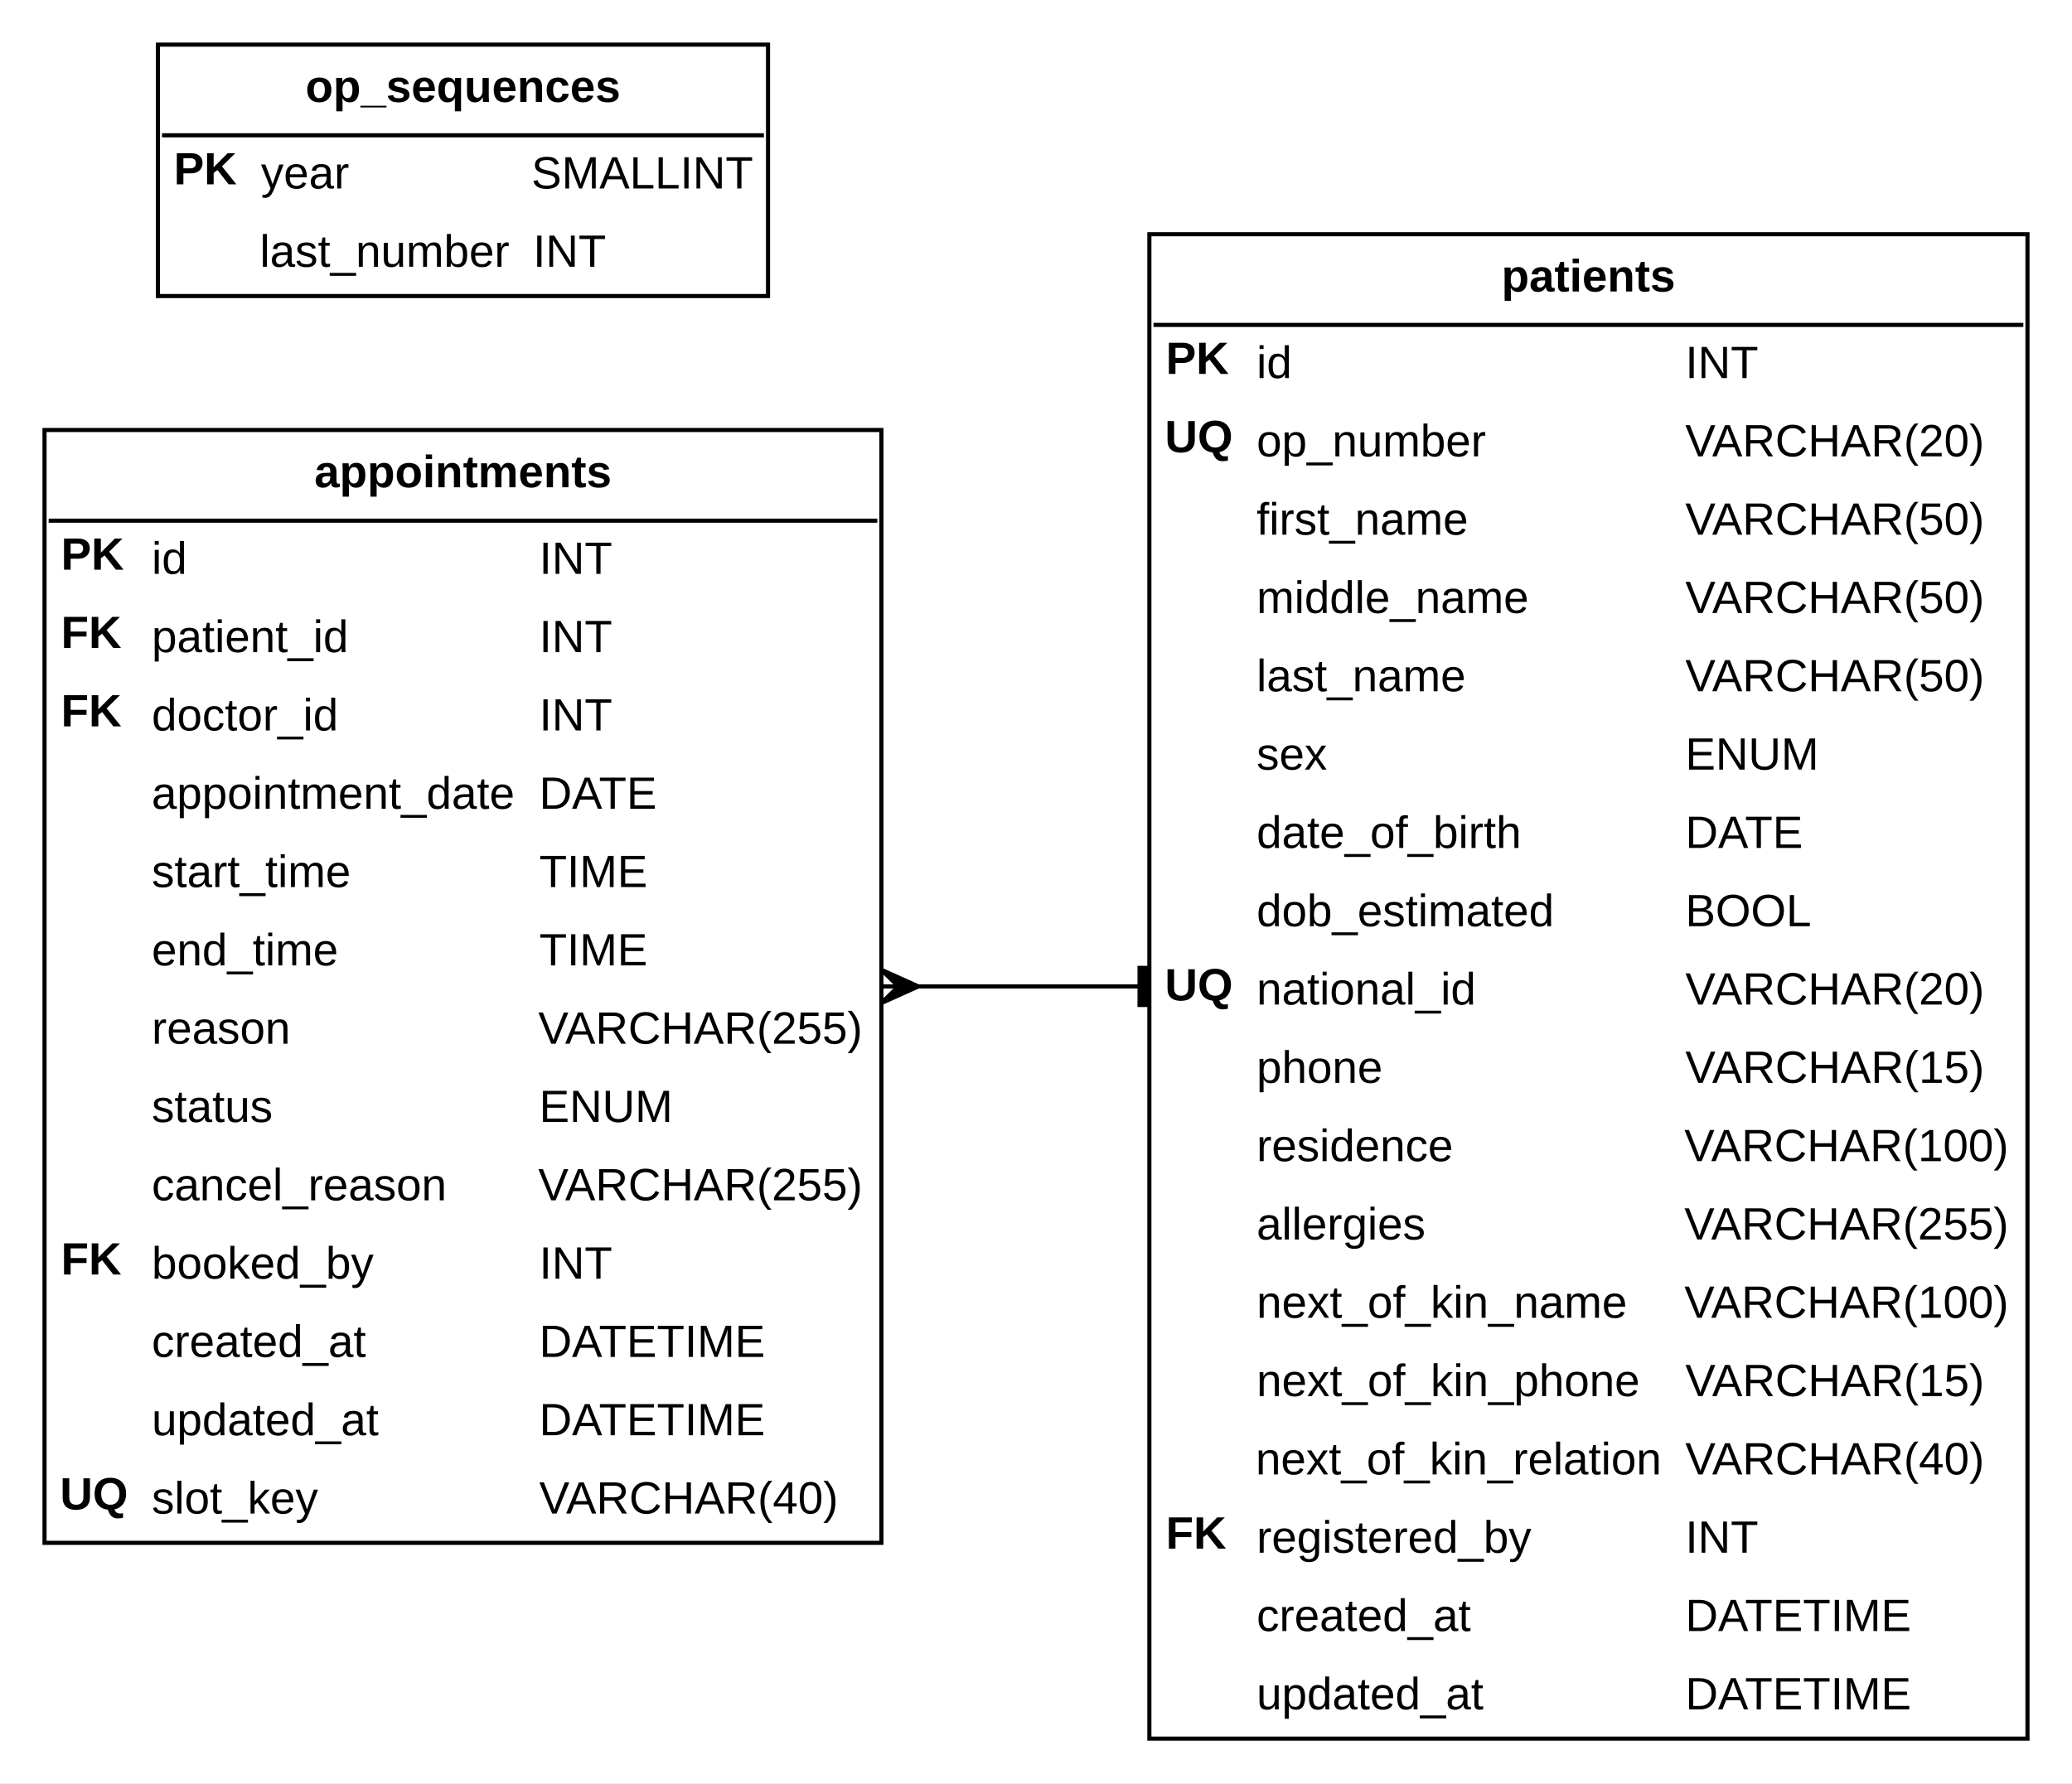
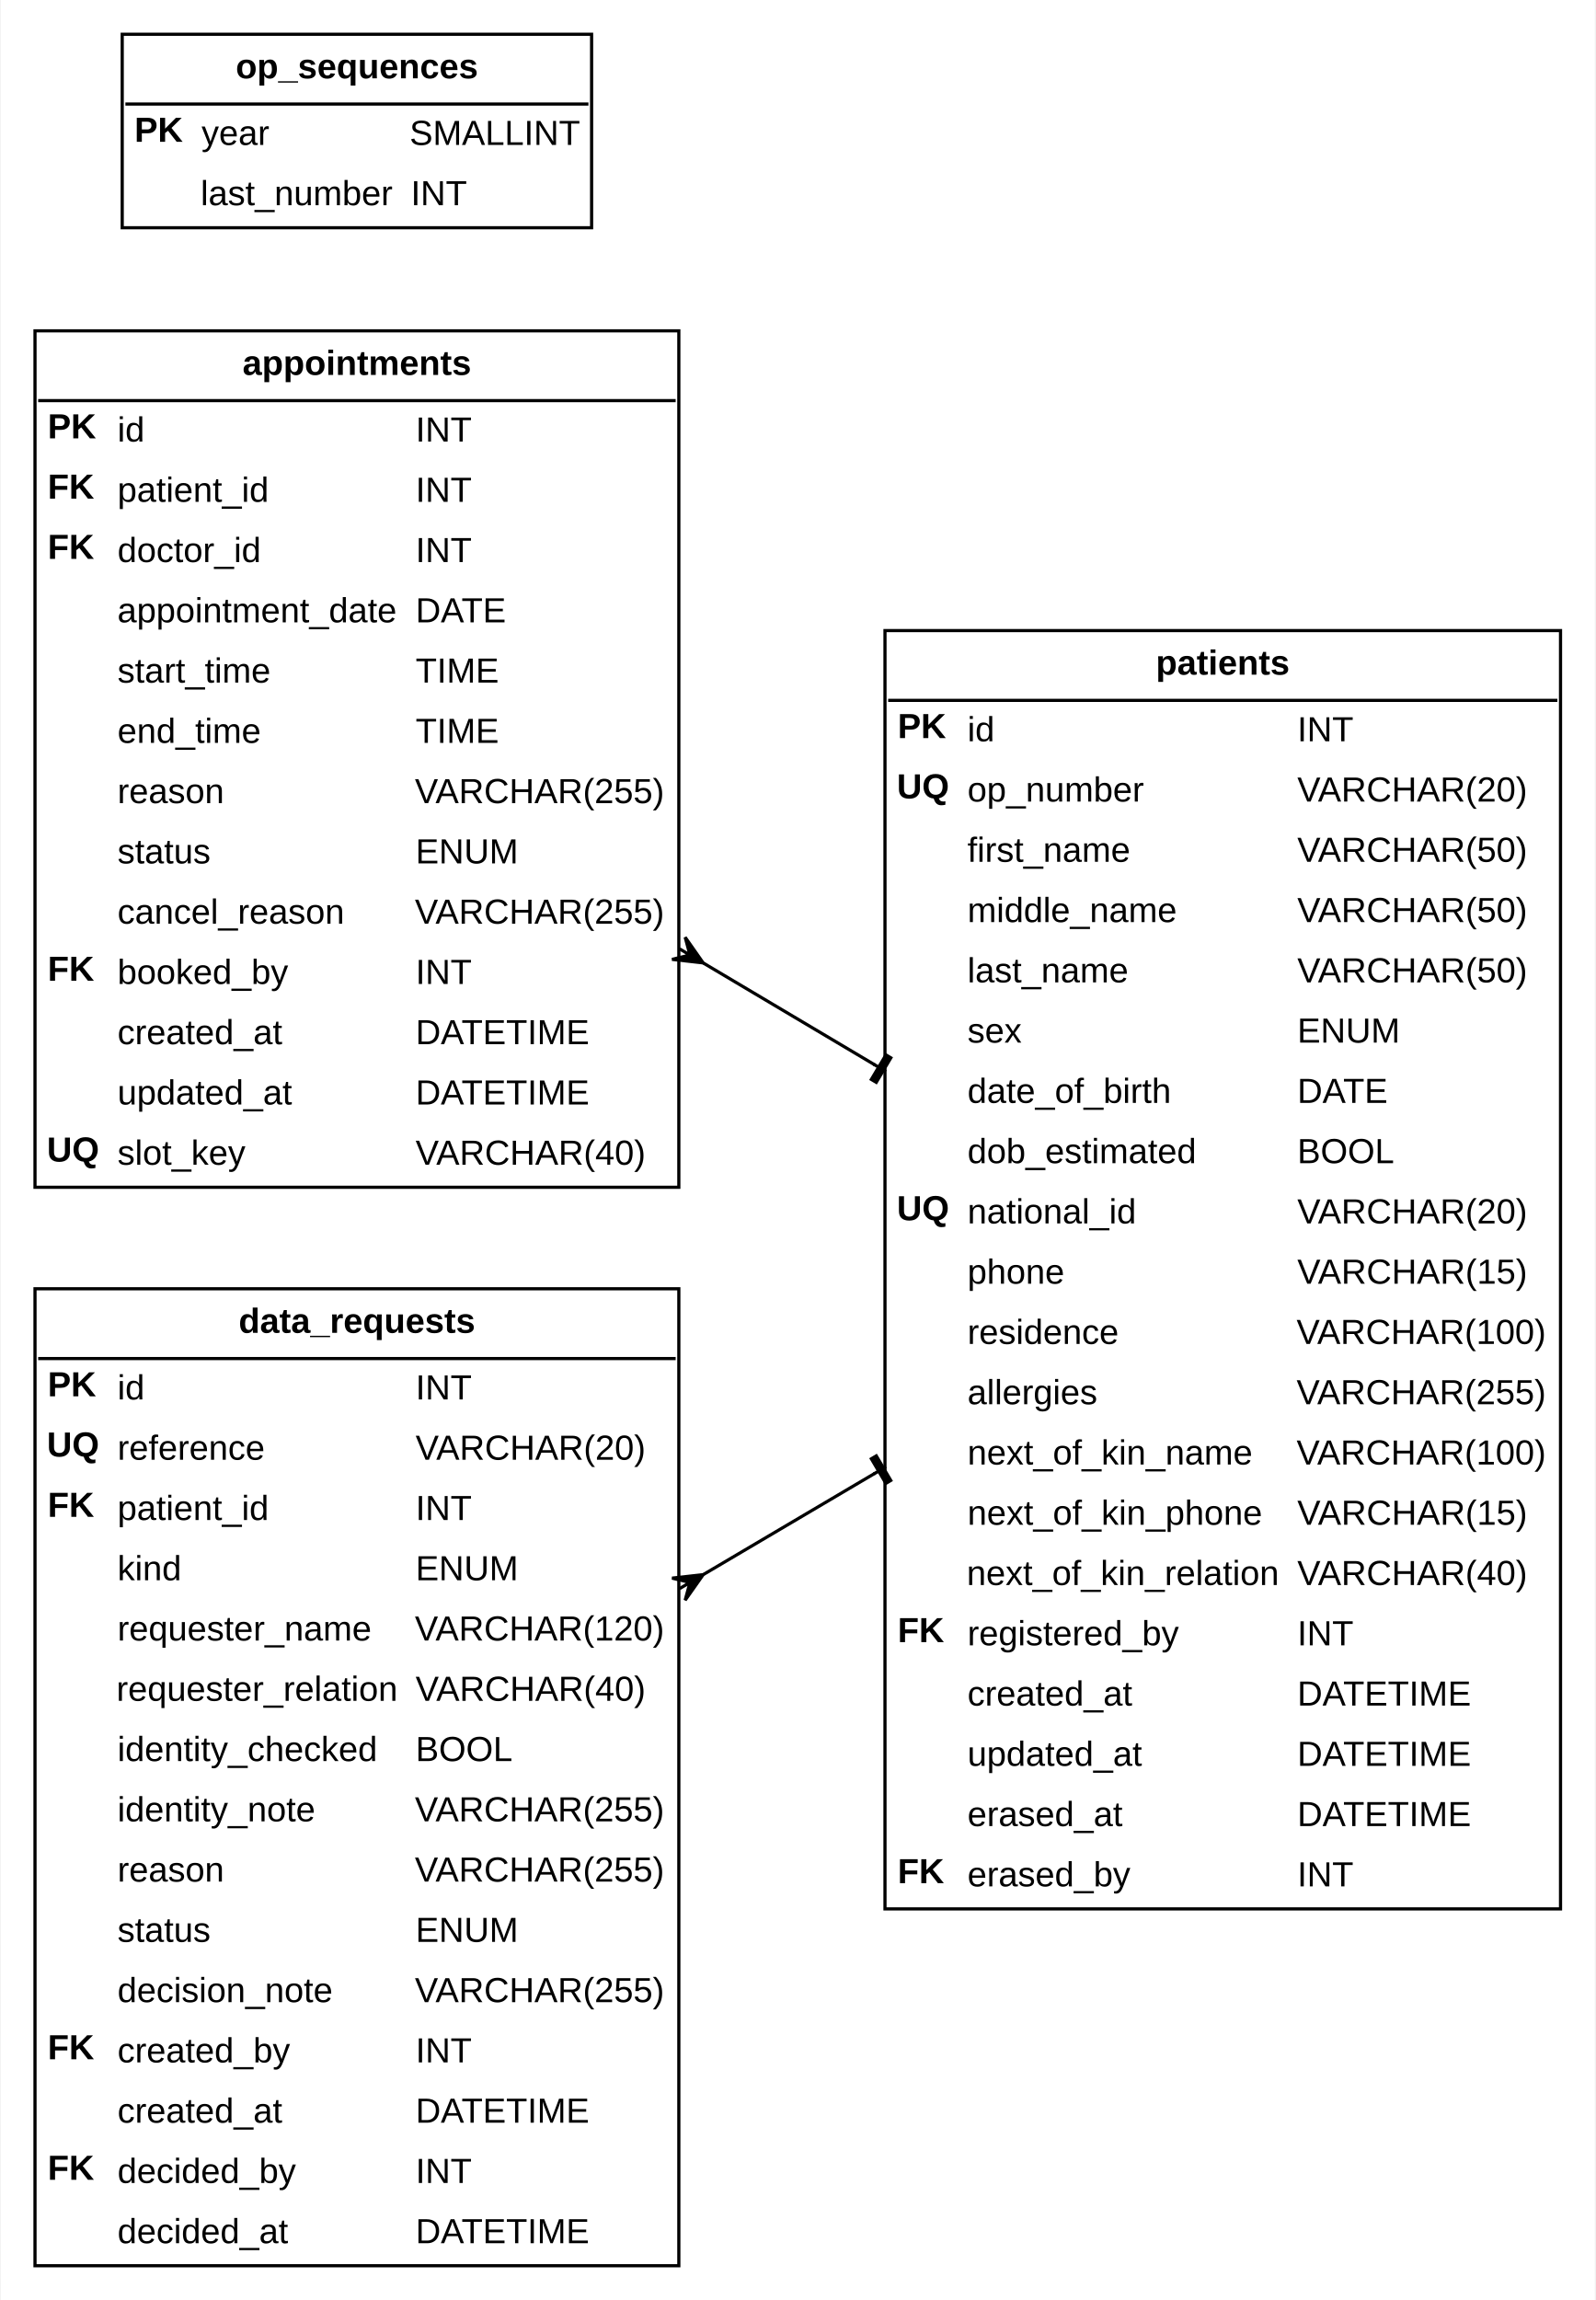
- <svg xmlns="http://www.w3.org/2000/svg" width="503pt" height="433pt" viewBox="0.00 0.00 502.60 432.60">
-   <g id="graph0" class="graph" transform="scale(1 1) rotate(0) translate(10.8 421.8)">
-     <polygon fill="white" stroke="none" points="-10.8,10.8 -10.8,-421.8 491.8,-421.8 491.8,10.8 -10.8,10.8" />
+ <svg xmlns="http://www.w3.org/2000/svg" width="503pt" height="725pt" viewBox="0.00 0.00 502.60 725.10">
+   <g id="graph0" class="graph" transform="scale(1 1) rotate(0) translate(10.8 714.3)">
+     <polygon fill="white" stroke="none" points="-10.8,10.8 -10.8,-714.3 491.8,-714.3 491.8,10.8 -10.8,10.8" />
    <g id="node1" class="node">
-       <polyline fill="none" stroke="black" points="269,-343 480,-343" />
-       <text text-anchor="start" x="353.41" y="-351.1" font-family="Arial" font-weight="bold" font-size="11.00">patients</text>
-       <text text-anchor="start" x="272" y="-331.1" font-family="Arial" font-weight="bold" font-size="11.00">PK</text>
-       <text text-anchor="start" x="294" y="-330.1" font-family="Arial" font-size="11.00">id</text>
-       <text text-anchor="start" x="398" y="-330.1" font-family="Arial" font-size="11.00">INT</text>
-       <text text-anchor="start" x="271.75" y="-312.1" font-family="Arial" font-weight="bold" font-size="11.00">UQ</text>
-       <text text-anchor="start" x="294" y="-311.1" font-family="Arial" font-size="11.00">op_number</text>
-       <text text-anchor="start" x="398" y="-311.1" font-family="Arial" font-size="11.00">VARCHAR(20)</text>
-       <text text-anchor="start" x="272" y="-292.1" font-family="Arial" font-size="11.00"> </text>
-       <text text-anchor="start" x="294" y="-292.1" font-family="Arial" font-size="11.00">first_name</text>
-       <text text-anchor="start" x="398" y="-292.1" font-family="Arial" font-size="11.00">VARCHAR(50)</text>
-       <text text-anchor="start" x="272" y="-273.1" font-family="Arial" font-size="11.00"> </text>
-       <text text-anchor="start" x="294" y="-273.1" font-family="Arial" font-size="11.00">middle_name</text>
-       <text text-anchor="start" x="398" y="-273.1" font-family="Arial" font-size="11.00">VARCHAR(50)</text>
-       <text text-anchor="start" x="272" y="-254.1" font-family="Arial" font-size="11.00"> </text>
-       <text text-anchor="start" x="294" y="-254.1" font-family="Arial" font-size="11.00">last_name</text>
-       <text text-anchor="start" x="398" y="-254.1" font-family="Arial" font-size="11.00">VARCHAR(50)</text>
-       <text text-anchor="start" x="272" y="-235.1" font-family="Arial" font-size="11.00"> </text>
-       <text text-anchor="start" x="294" y="-235.1" font-family="Arial" font-size="11.00">sex</text>
-       <text text-anchor="start" x="398" y="-235.1" font-family="Arial" font-size="11.00">ENUM</text>
-       <text text-anchor="start" x="272" y="-216.1" font-family="Arial" font-size="11.00"> </text>
-       <text text-anchor="start" x="294" y="-216.1" font-family="Arial" font-size="11.00">date_of_birth</text>
-       <text text-anchor="start" x="398" y="-216.1" font-family="Arial" font-size="11.00">DATE</text>
-       <text text-anchor="start" x="272" y="-197.1" font-family="Arial" font-size="11.00"> </text>
-       <text text-anchor="start" x="294" y="-197.1" font-family="Arial" font-size="11.00">dob_estimated</text>
-       <text text-anchor="start" x="398" y="-197.1" font-family="Arial" font-size="11.00">BOOL</text>
-       <text text-anchor="start" x="271.75" y="-179.1" font-family="Arial" font-weight="bold" font-size="11.00">UQ</text>
-       <text text-anchor="start" x="294" y="-178.1" font-family="Arial" font-size="11.00">national_id</text>
-       <text text-anchor="start" x="398" y="-178.1" font-family="Arial" font-size="11.00">VARCHAR(20)</text>
-       <text text-anchor="start" x="272" y="-159.1" font-family="Arial" font-size="11.00"> </text>
-       <text text-anchor="start" x="294" y="-159.1" font-family="Arial" font-size="11.00">phone</text>
-       <text text-anchor="start" x="398" y="-159.1" font-family="Arial" font-size="11.00">VARCHAR(15)</text>
-       <text text-anchor="start" x="272" y="-140.1" font-family="Arial" font-size="11.00"> </text>
-       <text text-anchor="start" x="294" y="-140.1" font-family="Arial" font-size="11.00">residence</text>
-       <text text-anchor="start" x="397.77" y="-140.1" font-family="Arial" font-size="11.00">VARCHAR(100)</text>
-       <text text-anchor="start" x="272" y="-121.1" font-family="Arial" font-size="11.00"> </text>
-       <text text-anchor="start" x="294" y="-121.1" font-family="Arial" font-size="11.00">allergies</text>
-       <text text-anchor="start" x="397.77" y="-121.1" font-family="Arial" font-size="11.00">VARCHAR(255)</text>
-       <text text-anchor="start" x="272" y="-102.1" font-family="Arial" font-size="11.00"> </text>
-       <text text-anchor="start" x="294" y="-102.1" font-family="Arial" font-size="11.00">next_of_kin_name</text>
-       <text text-anchor="start" x="397.77" y="-102.1" font-family="Arial" font-size="11.00">VARCHAR(100)</text>
-       <text text-anchor="start" x="272" y="-83.1" font-family="Arial" font-size="11.00"> </text>
-       <text text-anchor="start" x="294" y="-83.1" font-family="Arial" font-size="11.00">next_of_kin_phone</text>
-       <text text-anchor="start" x="398" y="-83.1" font-family="Arial" font-size="11.00">VARCHAR(15)</text>
-       <text text-anchor="start" x="272" y="-64.1" font-family="Arial" font-size="11.00"> </text>
-       <text text-anchor="start" x="293.77" y="-64.1" font-family="Arial" font-size="11.00">next_of_kin_relation</text>
-       <text text-anchor="start" x="398" y="-64.1" font-family="Arial" font-size="11.00">VARCHAR(40)</text>
-       <text text-anchor="start" x="272" y="-46.1" font-family="Arial" font-weight="bold" font-size="11.00">FK</text>
-       <text text-anchor="start" x="294" y="-45.1" font-family="Arial" font-size="11.00">registered_by</text>
-       <text text-anchor="start" x="398" y="-45.1" font-family="Arial" font-size="11.00">INT</text>
-       <text text-anchor="start" x="272" y="-26.1" font-family="Arial" font-size="11.00"> </text>
-       <text text-anchor="start" x="294" y="-26.1" font-family="Arial" font-size="11.00">created_at</text>
-       <text text-anchor="start" x="398" y="-26.1" font-family="Arial" font-size="11.00">DATETIME</text>
-       <text text-anchor="start" x="272" y="-7.1" font-family="Arial" font-size="11.00"> </text>
-       <text text-anchor="start" x="294" y="-7.1" font-family="Arial" font-size="11.00">updated_at</text>
-       <text text-anchor="start" x="398" y="-7.1" font-family="Arial" font-size="11.00">DATETIME</text>
-       <polygon fill="none" stroke="black" points="268,0 268,-365 481,-365 481,0 268,0" />
+       <polyline fill="none" stroke="black" points="269,-493.5 480,-493.5" />
+       <text text-anchor="start" x="353.41" y="-501.6" font-family="Arial" font-weight="bold" font-size="11.00">patients</text>
+       <text text-anchor="start" x="272" y="-481.6" font-family="Arial" font-weight="bold" font-size="11.00">PK</text>
+       <text text-anchor="start" x="294" y="-480.6" font-family="Arial" font-size="11.00">id</text>
+       <text text-anchor="start" x="398" y="-480.6" font-family="Arial" font-size="11.00">INT</text>
+       <text text-anchor="start" x="271.75" y="-462.6" font-family="Arial" font-weight="bold" font-size="11.00">UQ</text>
+       <text text-anchor="start" x="294" y="-461.6" font-family="Arial" font-size="11.00">op_number</text>
+       <text text-anchor="start" x="398" y="-461.6" font-family="Arial" font-size="11.00">VARCHAR(20)</text>
+       <text text-anchor="start" x="272" y="-442.6" font-family="Arial" font-size="11.00"> </text>
+       <text text-anchor="start" x="294" y="-442.6" font-family="Arial" font-size="11.00">first_name</text>
+       <text text-anchor="start" x="398" y="-442.6" font-family="Arial" font-size="11.00">VARCHAR(50)</text>
+       <text text-anchor="start" x="272" y="-423.6" font-family="Arial" font-size="11.00"> </text>
+       <text text-anchor="start" x="294" y="-423.6" font-family="Arial" font-size="11.00">middle_name</text>
+       <text text-anchor="start" x="398" y="-423.6" font-family="Arial" font-size="11.00">VARCHAR(50)</text>
+       <text text-anchor="start" x="272" y="-404.6" font-family="Arial" font-size="11.00"> </text>
+       <text text-anchor="start" x="294" y="-404.6" font-family="Arial" font-size="11.00">last_name</text>
+       <text text-anchor="start" x="398" y="-404.6" font-family="Arial" font-size="11.00">VARCHAR(50)</text>
+       <text text-anchor="start" x="272" y="-385.6" font-family="Arial" font-size="11.00"> </text>
+       <text text-anchor="start" x="294" y="-385.6" font-family="Arial" font-size="11.00">sex</text>
+       <text text-anchor="start" x="398" y="-385.6" font-family="Arial" font-size="11.00">ENUM</text>
+       <text text-anchor="start" x="272" y="-366.6" font-family="Arial" font-size="11.00"> </text>
+       <text text-anchor="start" x="294" y="-366.6" font-family="Arial" font-size="11.00">date_of_birth</text>
+       <text text-anchor="start" x="398" y="-366.6" font-family="Arial" font-size="11.00">DATE</text>
+       <text text-anchor="start" x="272" y="-347.6" font-family="Arial" font-size="11.00"> </text>
+       <text text-anchor="start" x="294" y="-347.6" font-family="Arial" font-size="11.00">dob_estimated</text>
+       <text text-anchor="start" x="398" y="-347.6" font-family="Arial" font-size="11.00">BOOL</text>
+       <text text-anchor="start" x="271.75" y="-329.6" font-family="Arial" font-weight="bold" font-size="11.00">UQ</text>
+       <text text-anchor="start" x="294" y="-328.6" font-family="Arial" font-size="11.00">national_id</text>
+       <text text-anchor="start" x="398" y="-328.6" font-family="Arial" font-size="11.00">VARCHAR(20)</text>
+       <text text-anchor="start" x="272" y="-309.6" font-family="Arial" font-size="11.00"> </text>
+       <text text-anchor="start" x="294" y="-309.6" font-family="Arial" font-size="11.00">phone</text>
+       <text text-anchor="start" x="398" y="-309.6" font-family="Arial" font-size="11.00">VARCHAR(15)</text>
+       <text text-anchor="start" x="272" y="-290.6" font-family="Arial" font-size="11.00"> </text>
+       <text text-anchor="start" x="294" y="-290.6" font-family="Arial" font-size="11.00">residence</text>
+       <text text-anchor="start" x="397.77" y="-290.6" font-family="Arial" font-size="11.00">VARCHAR(100)</text>
+       <text text-anchor="start" x="272" y="-271.6" font-family="Arial" font-size="11.00"> </text>
+       <text text-anchor="start" x="294" y="-271.6" font-family="Arial" font-size="11.00">allergies</text>
+       <text text-anchor="start" x="397.77" y="-271.6" font-family="Arial" font-size="11.00">VARCHAR(255)</text>
+       <text text-anchor="start" x="272" y="-252.6" font-family="Arial" font-size="11.00"> </text>
+       <text text-anchor="start" x="294" y="-252.6" font-family="Arial" font-size="11.00">next_of_kin_name</text>
+       <text text-anchor="start" x="397.77" y="-252.6" font-family="Arial" font-size="11.00">VARCHAR(100)</text>
+       <text text-anchor="start" x="272" y="-233.6" font-family="Arial" font-size="11.00"> </text>
+       <text text-anchor="start" x="294" y="-233.6" font-family="Arial" font-size="11.00">next_of_kin_phone</text>
+       <text text-anchor="start" x="398" y="-233.6" font-family="Arial" font-size="11.00">VARCHAR(15)</text>
+       <text text-anchor="start" x="272" y="-214.6" font-family="Arial" font-size="11.00"> </text>
+       <text text-anchor="start" x="293.77" y="-214.6" font-family="Arial" font-size="11.00">next_of_kin_relation</text>
+       <text text-anchor="start" x="398" y="-214.6" font-family="Arial" font-size="11.00">VARCHAR(40)</text>
+       <text text-anchor="start" x="272" y="-196.6" font-family="Arial" font-weight="bold" font-size="11.00">FK</text>
+       <text text-anchor="start" x="294" y="-195.6" font-family="Arial" font-size="11.00">registered_by</text>
+       <text text-anchor="start" x="398" y="-195.6" font-family="Arial" font-size="11.00">INT</text>
+       <text text-anchor="start" x="272" y="-176.6" font-family="Arial" font-size="11.00"> </text>
+       <text text-anchor="start" x="294" y="-176.6" font-family="Arial" font-size="11.00">created_at</text>
+       <text text-anchor="start" x="398" y="-176.6" font-family="Arial" font-size="11.00">DATETIME</text>
+       <text text-anchor="start" x="272" y="-157.6" font-family="Arial" font-size="11.00"> </text>
+       <text text-anchor="start" x="294" y="-157.6" font-family="Arial" font-size="11.00">updated_at</text>
+       <text text-anchor="start" x="398" y="-157.6" font-family="Arial" font-size="11.00">DATETIME</text>
+       <text text-anchor="start" x="272" y="-138.6" font-family="Arial" font-size="11.00"> </text>
+       <text text-anchor="start" x="294" y="-138.6" font-family="Arial" font-size="11.00">erased_at</text>
+       <text text-anchor="start" x="398" y="-138.6" font-family="Arial" font-size="11.00">DATETIME</text>
+       <text text-anchor="start" x="272" y="-120.6" font-family="Arial" font-weight="bold" font-size="11.00">FK</text>
+       <text text-anchor="start" x="294" y="-119.6" font-family="Arial" font-size="11.00">erased_by</text>
+       <text text-anchor="start" x="398" y="-119.6" font-family="Arial" font-size="11.00">INT</text>
+       <polygon fill="none" stroke="black" points="268,-112.5 268,-515.5 481,-515.5 481,-112.5 268,-112.5" />
    </g>
    <g id="node2" class="node">
-       <polyline fill="none" stroke="black" points="28.5,-389 174.5,-389" />
-       <text text-anchor="start" x="63.29" y="-397.1" font-family="Arial" font-weight="bold" font-size="11.00">op_sequences</text>
-       <text text-anchor="start" x="31.36" y="-377.1" font-family="Arial" font-weight="bold" font-size="11.00">PK</text>
-       <text text-anchor="start" x="52.5" y="-376.1" font-family="Arial" font-size="11.00">year</text>
-       <text text-anchor="start" x="118.1" y="-376.1" font-family="Arial" font-size="11.00">SMALLINT</text>
-       <text text-anchor="start" x="31.5" y="-357.1" font-family="Arial" font-size="11.00"> </text>
-       <text text-anchor="start" x="52.23" y="-357.1" font-family="Arial" font-size="11.00">last_number</text>
-       <text text-anchor="start" x="118.5" y="-357.1" font-family="Arial" font-size="11.00">INT</text>
-       <polygon fill="none" stroke="black" points="27.5,-350 27.5,-411 175.5,-411 175.5,-350 27.5,-350" />
+       <polyline fill="none" stroke="black" points="28.5,-681.5 174.5,-681.5" />
+       <text text-anchor="start" x="63.29" y="-689.6" font-family="Arial" font-weight="bold" font-size="11.00">op_sequences</text>
+       <text text-anchor="start" x="31.36" y="-669.6" font-family="Arial" font-weight="bold" font-size="11.00">PK</text>
+       <text text-anchor="start" x="52.5" y="-668.6" font-family="Arial" font-size="11.00">year</text>
+       <text text-anchor="start" x="118.1" y="-668.6" font-family="Arial" font-size="11.00">SMALLINT</text>
+       <text text-anchor="start" x="31.5" y="-649.6" font-family="Arial" font-size="11.00"> </text>
+       <text text-anchor="start" x="52.23" y="-649.6" font-family="Arial" font-size="11.00">last_number</text>
+       <text text-anchor="start" x="118.5" y="-649.6" font-family="Arial" font-size="11.00">INT</text>
+       <polygon fill="none" stroke="black" points="27.5,-642.5 27.5,-703.5 175.5,-703.5 175.5,-642.5 27.5,-642.5" />
    </g>
    <g id="node3" class="node">
-       <polyline fill="none" stroke="black" points="1,-295.5 202,-295.5" />
-       <text text-anchor="start" x="65.44" y="-303.6" font-family="Arial" font-weight="bold" font-size="11.00">appointments</text>
-       <text text-anchor="start" x="4" y="-283.6" font-family="Arial" font-weight="bold" font-size="11.00">PK</text>
-       <text text-anchor="start" x="26" y="-282.6" font-family="Arial" font-size="11.00">id</text>
-       <text text-anchor="start" x="120" y="-282.6" font-family="Arial" font-size="11.00">INT</text>
-       <text text-anchor="start" x="4" y="-264.6" font-family="Arial" font-weight="bold" font-size="11.00">FK</text>
-       <text text-anchor="start" x="26" y="-263.6" font-family="Arial" font-size="11.00">patient_id</text>
-       <text text-anchor="start" x="120" y="-263.6" font-family="Arial" font-size="11.00">INT</text>
-       <text text-anchor="start" x="4" y="-245.6" font-family="Arial" font-weight="bold" font-size="11.00">FK</text>
-       <text text-anchor="start" x="26" y="-244.6" font-family="Arial" font-size="11.00">doctor_id</text>
-       <text text-anchor="start" x="120" y="-244.6" font-family="Arial" font-size="11.00">INT</text>
-       <text text-anchor="start" x="4" y="-225.6" font-family="Arial" font-size="11.00"> </text>
-       <text text-anchor="start" x="25.97" y="-225.6" font-family="Arial" font-size="11.00">appointment_date</text>
-       <text text-anchor="start" x="120" y="-225.6" font-family="Arial" font-size="11.00">DATE</text>
-       <text text-anchor="start" x="4" y="-206.6" font-family="Arial" font-size="11.00"> </text>
-       <text text-anchor="start" x="26" y="-206.6" font-family="Arial" font-size="11.00">start_time</text>
-       <text text-anchor="start" x="120" y="-206.6" font-family="Arial" font-size="11.00">TIME</text>
-       <text text-anchor="start" x="4" y="-187.6" font-family="Arial" font-size="11.00"> </text>
-       <text text-anchor="start" x="26" y="-187.6" font-family="Arial" font-size="11.00">end_time</text>
-       <text text-anchor="start" x="120" y="-187.6" font-family="Arial" font-size="11.00">TIME</text>
-       <text text-anchor="start" x="4" y="-168.6" font-family="Arial" font-size="11.00"> </text>
-       <text text-anchor="start" x="26" y="-168.6" font-family="Arial" font-size="11.00">reason</text>
-       <text text-anchor="start" x="119.77" y="-168.6" font-family="Arial" font-size="11.00">VARCHAR(255)</text>
-       <text text-anchor="start" x="4" y="-149.6" font-family="Arial" font-size="11.00"> </text>
-       <text text-anchor="start" x="26" y="-149.6" font-family="Arial" font-size="11.00">status</text>
-       <text text-anchor="start" x="120" y="-149.6" font-family="Arial" font-size="11.00">ENUM</text>
-       <text text-anchor="start" x="4" y="-130.6" font-family="Arial" font-size="11.00"> </text>
-       <text text-anchor="start" x="26" y="-130.6" font-family="Arial" font-size="11.00">cancel_reason</text>
-       <text text-anchor="start" x="119.77" y="-130.6" font-family="Arial" font-size="11.00">VARCHAR(255)</text>
-       <text text-anchor="start" x="4" y="-112.6" font-family="Arial" font-weight="bold" font-size="11.00">FK</text>
-       <text text-anchor="start" x="26" y="-111.6" font-family="Arial" font-size="11.00">booked_by</text>
-       <text text-anchor="start" x="120" y="-111.6" font-family="Arial" font-size="11.00">INT</text>
-       <text text-anchor="start" x="4" y="-92.6" font-family="Arial" font-size="11.00"> </text>
-       <text text-anchor="start" x="26" y="-92.6" font-family="Arial" font-size="11.00">created_at</text>
-       <text text-anchor="start" x="120" y="-92.6" font-family="Arial" font-size="11.00">DATETIME</text>
-       <text text-anchor="start" x="4" y="-73.6" font-family="Arial" font-size="11.00"> </text>
-       <text text-anchor="start" x="26" y="-73.6" font-family="Arial" font-size="11.00">updated_at</text>
-       <text text-anchor="start" x="120" y="-73.6" font-family="Arial" font-size="11.00">DATETIME</text>
-       <text text-anchor="start" x="3.75" y="-55.6" font-family="Arial" font-weight="bold" font-size="11.00">UQ</text>
-       <text text-anchor="start" x="26" y="-54.6" font-family="Arial" font-size="11.00">slot_key</text>
-       <text text-anchor="start" x="120" y="-54.6" font-family="Arial" font-size="11.00">VARCHAR(40)</text>
-       <polygon fill="none" stroke="black" points="0,-47.5 0,-317.5 203,-317.5 203,-47.5 0,-47.5" />
+       <polyline fill="none" stroke="black" points="1,-588 202,-588" />
+       <text text-anchor="start" x="65.44" y="-596.1" font-family="Arial" font-weight="bold" font-size="11.00">appointments</text>
+       <text text-anchor="start" x="4" y="-576.1" font-family="Arial" font-weight="bold" font-size="11.00">PK</text>
+       <text text-anchor="start" x="26" y="-575.1" font-family="Arial" font-size="11.00">id</text>
+       <text text-anchor="start" x="120" y="-575.1" font-family="Arial" font-size="11.00">INT</text>
+       <text text-anchor="start" x="4" y="-557.1" font-family="Arial" font-weight="bold" font-size="11.00">FK</text>
+       <text text-anchor="start" x="26" y="-556.1" font-family="Arial" font-size="11.00">patient_id</text>
+       <text text-anchor="start" x="120" y="-556.1" font-family="Arial" font-size="11.00">INT</text>
+       <text text-anchor="start" x="4" y="-538.1" font-family="Arial" font-weight="bold" font-size="11.00">FK</text>
+       <text text-anchor="start" x="26" y="-537.1" font-family="Arial" font-size="11.00">doctor_id</text>
+       <text text-anchor="start" x="120" y="-537.1" font-family="Arial" font-size="11.00">INT</text>
+       <text text-anchor="start" x="4" y="-518.1" font-family="Arial" font-size="11.00"> </text>
+       <text text-anchor="start" x="25.97" y="-518.1" font-family="Arial" font-size="11.00">appointment_date</text>
+       <text text-anchor="start" x="120" y="-518.1" font-family="Arial" font-size="11.00">DATE</text>
+       <text text-anchor="start" x="4" y="-499.1" font-family="Arial" font-size="11.00"> </text>
+       <text text-anchor="start" x="26" y="-499.1" font-family="Arial" font-size="11.00">start_time</text>
+       <text text-anchor="start" x="120" y="-499.1" font-family="Arial" font-size="11.00">TIME</text>
+       <text text-anchor="start" x="4" y="-480.1" font-family="Arial" font-size="11.00"> </text>
+       <text text-anchor="start" x="26" y="-480.1" font-family="Arial" font-size="11.00">end_time</text>
+       <text text-anchor="start" x="120" y="-480.1" font-family="Arial" font-size="11.00">TIME</text>
+       <text text-anchor="start" x="4" y="-461.1" font-family="Arial" font-size="11.00"> </text>
+       <text text-anchor="start" x="26" y="-461.1" font-family="Arial" font-size="11.00">reason</text>
+       <text text-anchor="start" x="119.77" y="-461.1" font-family="Arial" font-size="11.00">VARCHAR(255)</text>
+       <text text-anchor="start" x="4" y="-442.1" font-family="Arial" font-size="11.00"> </text>
+       <text text-anchor="start" x="26" y="-442.1" font-family="Arial" font-size="11.00">status</text>
+       <text text-anchor="start" x="120" y="-442.1" font-family="Arial" font-size="11.00">ENUM</text>
+       <text text-anchor="start" x="4" y="-423.1" font-family="Arial" font-size="11.00"> </text>
+       <text text-anchor="start" x="26" y="-423.1" font-family="Arial" font-size="11.00">cancel_reason</text>
+       <text text-anchor="start" x="119.77" y="-423.1" font-family="Arial" font-size="11.00">VARCHAR(255)</text>
+       <text text-anchor="start" x="4" y="-405.1" font-family="Arial" font-weight="bold" font-size="11.00">FK</text>
+       <text text-anchor="start" x="26" y="-404.1" font-family="Arial" font-size="11.00">booked_by</text>
+       <text text-anchor="start" x="120" y="-404.1" font-family="Arial" font-size="11.00">INT</text>
+       <text text-anchor="start" x="4" y="-385.1" font-family="Arial" font-size="11.00"> </text>
+       <text text-anchor="start" x="26" y="-385.1" font-family="Arial" font-size="11.00">created_at</text>
+       <text text-anchor="start" x="120" y="-385.1" font-family="Arial" font-size="11.00">DATETIME</text>
+       <text text-anchor="start" x="4" y="-366.1" font-family="Arial" font-size="11.00"> </text>
+       <text text-anchor="start" x="26" y="-366.1" font-family="Arial" font-size="11.00">updated_at</text>
+       <text text-anchor="start" x="120" y="-366.1" font-family="Arial" font-size="11.00">DATETIME</text>
+       <text text-anchor="start" x="3.75" y="-348.1" font-family="Arial" font-weight="bold" font-size="11.00">UQ</text>
+       <text text-anchor="start" x="26" y="-347.1" font-family="Arial" font-size="11.00">slot_key</text>
+       <text text-anchor="start" x="120" y="-347.1" font-family="Arial" font-size="11.00">VARCHAR(40)</text>
+       <polygon fill="none" stroke="black" points="0,-340 0,-610 203,-610 203,-340 0,-340" />
    </g>
    <g id="edge1" class="edge">
-       <path fill="none" stroke="black" d="M212,-182.5C229.13,-182.5 246.84,-182.5 263.98,-182.5" />
-       <polygon fill="black" stroke="black" points="211.97,-182.5 202.97,-178.45 207.14,-182.5 203.31,-182.5 203.31,-182.5 203.31,-182.5 207.14,-182.5 202.97,-186.55 211.97,-182.5" />
-       <polygon fill="black" stroke="black" points="267.42,-178 267.42,-187 265.62,-187 265.62,-178 267.42,-178" />
-       <polyline fill="none" stroke="black" points="268.32,-182.5 263.82,-182.5" />
+       <path fill="none" stroke="black" d="M210.72,-410.7C228.52,-400.13 246.96,-389.17 264.77,-378.6" />
+       <polygon fill="black" stroke="black" points="210.67,-410.74 200.86,-411.85 206.51,-413.21 203.22,-415.17 203.22,-415.17 203.22,-415.17 206.51,-413.21 205,-418.82 210.67,-410.74" />
+       <polygon fill="black" stroke="black" points="265.25,-373.08 269.85,-380.81 268.3,-381.73 263.7,-374 265.25,-373.08" />
+       <polyline fill="none" stroke="black" points="268.32,-376.49 264.45,-378.78" />
+     </g>
+     <g id="node4" class="node">
+       <polyline fill="none" stroke="black" points="1,-286 202,-286" />
+       <text text-anchor="start" x="64.21" y="-294.1" font-family="Arial" font-weight="bold" font-size="11.00">data_requests</text>
+       <text text-anchor="start" x="4" y="-274.1" font-family="Arial" font-weight="bold" font-size="11.00">PK</text>
+       <text text-anchor="start" x="26" y="-273.1" font-family="Arial" font-size="11.00">id</text>
+       <text text-anchor="start" x="120" y="-273.1" font-family="Arial" font-size="11.00">INT</text>
+       <text text-anchor="start" x="3.75" y="-255.1" font-family="Arial" font-weight="bold" font-size="11.00">UQ</text>
+       <text text-anchor="start" x="26" y="-254.1" font-family="Arial" font-size="11.00">reference</text>
+       <text text-anchor="start" x="120" y="-254.1" font-family="Arial" font-size="11.00">VARCHAR(20)</text>
+       <text text-anchor="start" x="4" y="-236.1" font-family="Arial" font-weight="bold" font-size="11.00">FK</text>
+       <text text-anchor="start" x="26" y="-235.1" font-family="Arial" font-size="11.00">patient_id</text>
+       <text text-anchor="start" x="120" y="-235.1" font-family="Arial" font-size="11.00">INT</text>
+       <text text-anchor="start" x="4" y="-216.1" font-family="Arial" font-size="11.00"> </text>
+       <text text-anchor="start" x="26" y="-216.1" font-family="Arial" font-size="11.00">kind</text>
+       <text text-anchor="start" x="120" y="-216.1" font-family="Arial" font-size="11.00">ENUM</text>
+       <text text-anchor="start" x="4" y="-197.1" font-family="Arial" font-size="11.00"> </text>
+       <text text-anchor="start" x="26" y="-197.1" font-family="Arial" font-size="11.00">requester_name</text>
+       <text text-anchor="start" x="119.77" y="-197.1" font-family="Arial" font-size="11.00">VARCHAR(120)</text>
+       <text text-anchor="start" x="4" y="-178.1" font-family="Arial" font-size="11.00"> </text>
+       <text text-anchor="start" x="25.67" y="-178.1" font-family="Arial" font-size="11.00">requester_relation</text>
+       <text text-anchor="start" x="120" y="-178.1" font-family="Arial" font-size="11.00">VARCHAR(40)</text>
+       <text text-anchor="start" x="4" y="-159.1" font-family="Arial" font-size="11.00"> </text>
+       <text text-anchor="start" x="26" y="-159.1" font-family="Arial" font-size="11.00">identity_checked</text>
+       <text text-anchor="start" x="120" y="-159.1" font-family="Arial" font-size="11.00">BOOL</text>
+       <text text-anchor="start" x="4" y="-140.1" font-family="Arial" font-size="11.00"> </text>
+       <text text-anchor="start" x="26" y="-140.1" font-family="Arial" font-size="11.00">identity_note</text>
+       <text text-anchor="start" x="119.77" y="-140.1" font-family="Arial" font-size="11.00">VARCHAR(255)</text>
+       <text text-anchor="start" x="4" y="-121.1" font-family="Arial" font-size="11.00"> </text>
+       <text text-anchor="start" x="26" y="-121.1" font-family="Arial" font-size="11.00">reason</text>
+       <text text-anchor="start" x="119.77" y="-121.1" font-family="Arial" font-size="11.00">VARCHAR(255)</text>
+       <text text-anchor="start" x="4" y="-102.1" font-family="Arial" font-size="11.00"> </text>
+       <text text-anchor="start" x="26" y="-102.1" font-family="Arial" font-size="11.00">status</text>
+       <text text-anchor="start" x="120" y="-102.1" font-family="Arial" font-size="11.00">ENUM</text>
+       <text text-anchor="start" x="4" y="-83.1" font-family="Arial" font-size="11.00"> </text>
+       <text text-anchor="start" x="26" y="-83.1" font-family="Arial" font-size="11.00">decision_note</text>
+       <text text-anchor="start" x="119.77" y="-83.1" font-family="Arial" font-size="11.00">VARCHAR(255)</text>
+       <text text-anchor="start" x="4" y="-65.1" font-family="Arial" font-weight="bold" font-size="11.00">FK</text>
+       <text text-anchor="start" x="26" y="-64.1" font-family="Arial" font-size="11.00">created_by</text>
+       <text text-anchor="start" x="120" y="-64.1" font-family="Arial" font-size="11.00">INT</text>
+       <text text-anchor="start" x="4" y="-45.1" font-family="Arial" font-size="11.00"> </text>
+       <text text-anchor="start" x="26" y="-45.1" font-family="Arial" font-size="11.00">created_at</text>
+       <text text-anchor="start" x="120" y="-45.1" font-family="Arial" font-size="11.00">DATETIME</text>
+       <text text-anchor="start" x="4" y="-27.1" font-family="Arial" font-weight="bold" font-size="11.00">FK</text>
+       <text text-anchor="start" x="26" y="-26.1" font-family="Arial" font-size="11.00">decided_by</text>
+       <text text-anchor="start" x="120" y="-26.1" font-family="Arial" font-size="11.00">INT</text>
+       <text text-anchor="start" x="4" y="-7.1" font-family="Arial" font-size="11.00"> </text>
+       <text text-anchor="start" x="26" y="-7.1" font-family="Arial" font-size="11.00">decided_at</text>
+       <text text-anchor="start" x="120" y="-7.1" font-family="Arial" font-size="11.00">DATETIME</text>
+       <polygon fill="none" stroke="black" points="0,0 0,-308 203,-308 203,0 0,0" />
+     </g>
+     <g id="edge2" class="edge">
+       <path fill="none" stroke="black" d="M210.72,-217.9C228.52,-228.4 246.96,-239.29 264.77,-249.8" />
+       <polygon fill="black" stroke="black" points="210.68,-217.87 204.99,-209.81 206.52,-215.41 203.22,-213.46 203.22,-213.46 203.22,-213.46 206.52,-215.41 200.87,-216.78 210.68,-217.87" />
+       <polygon fill="black" stroke="black" points="269.83,-247.57 265.26,-255.32 263.71,-254.4 268.28,-246.65 269.83,-247.57" />
+       <polyline fill="none" stroke="black" points="268.32,-251.9 264.45,-249.61" />
    </g>
  </g>
</svg>
